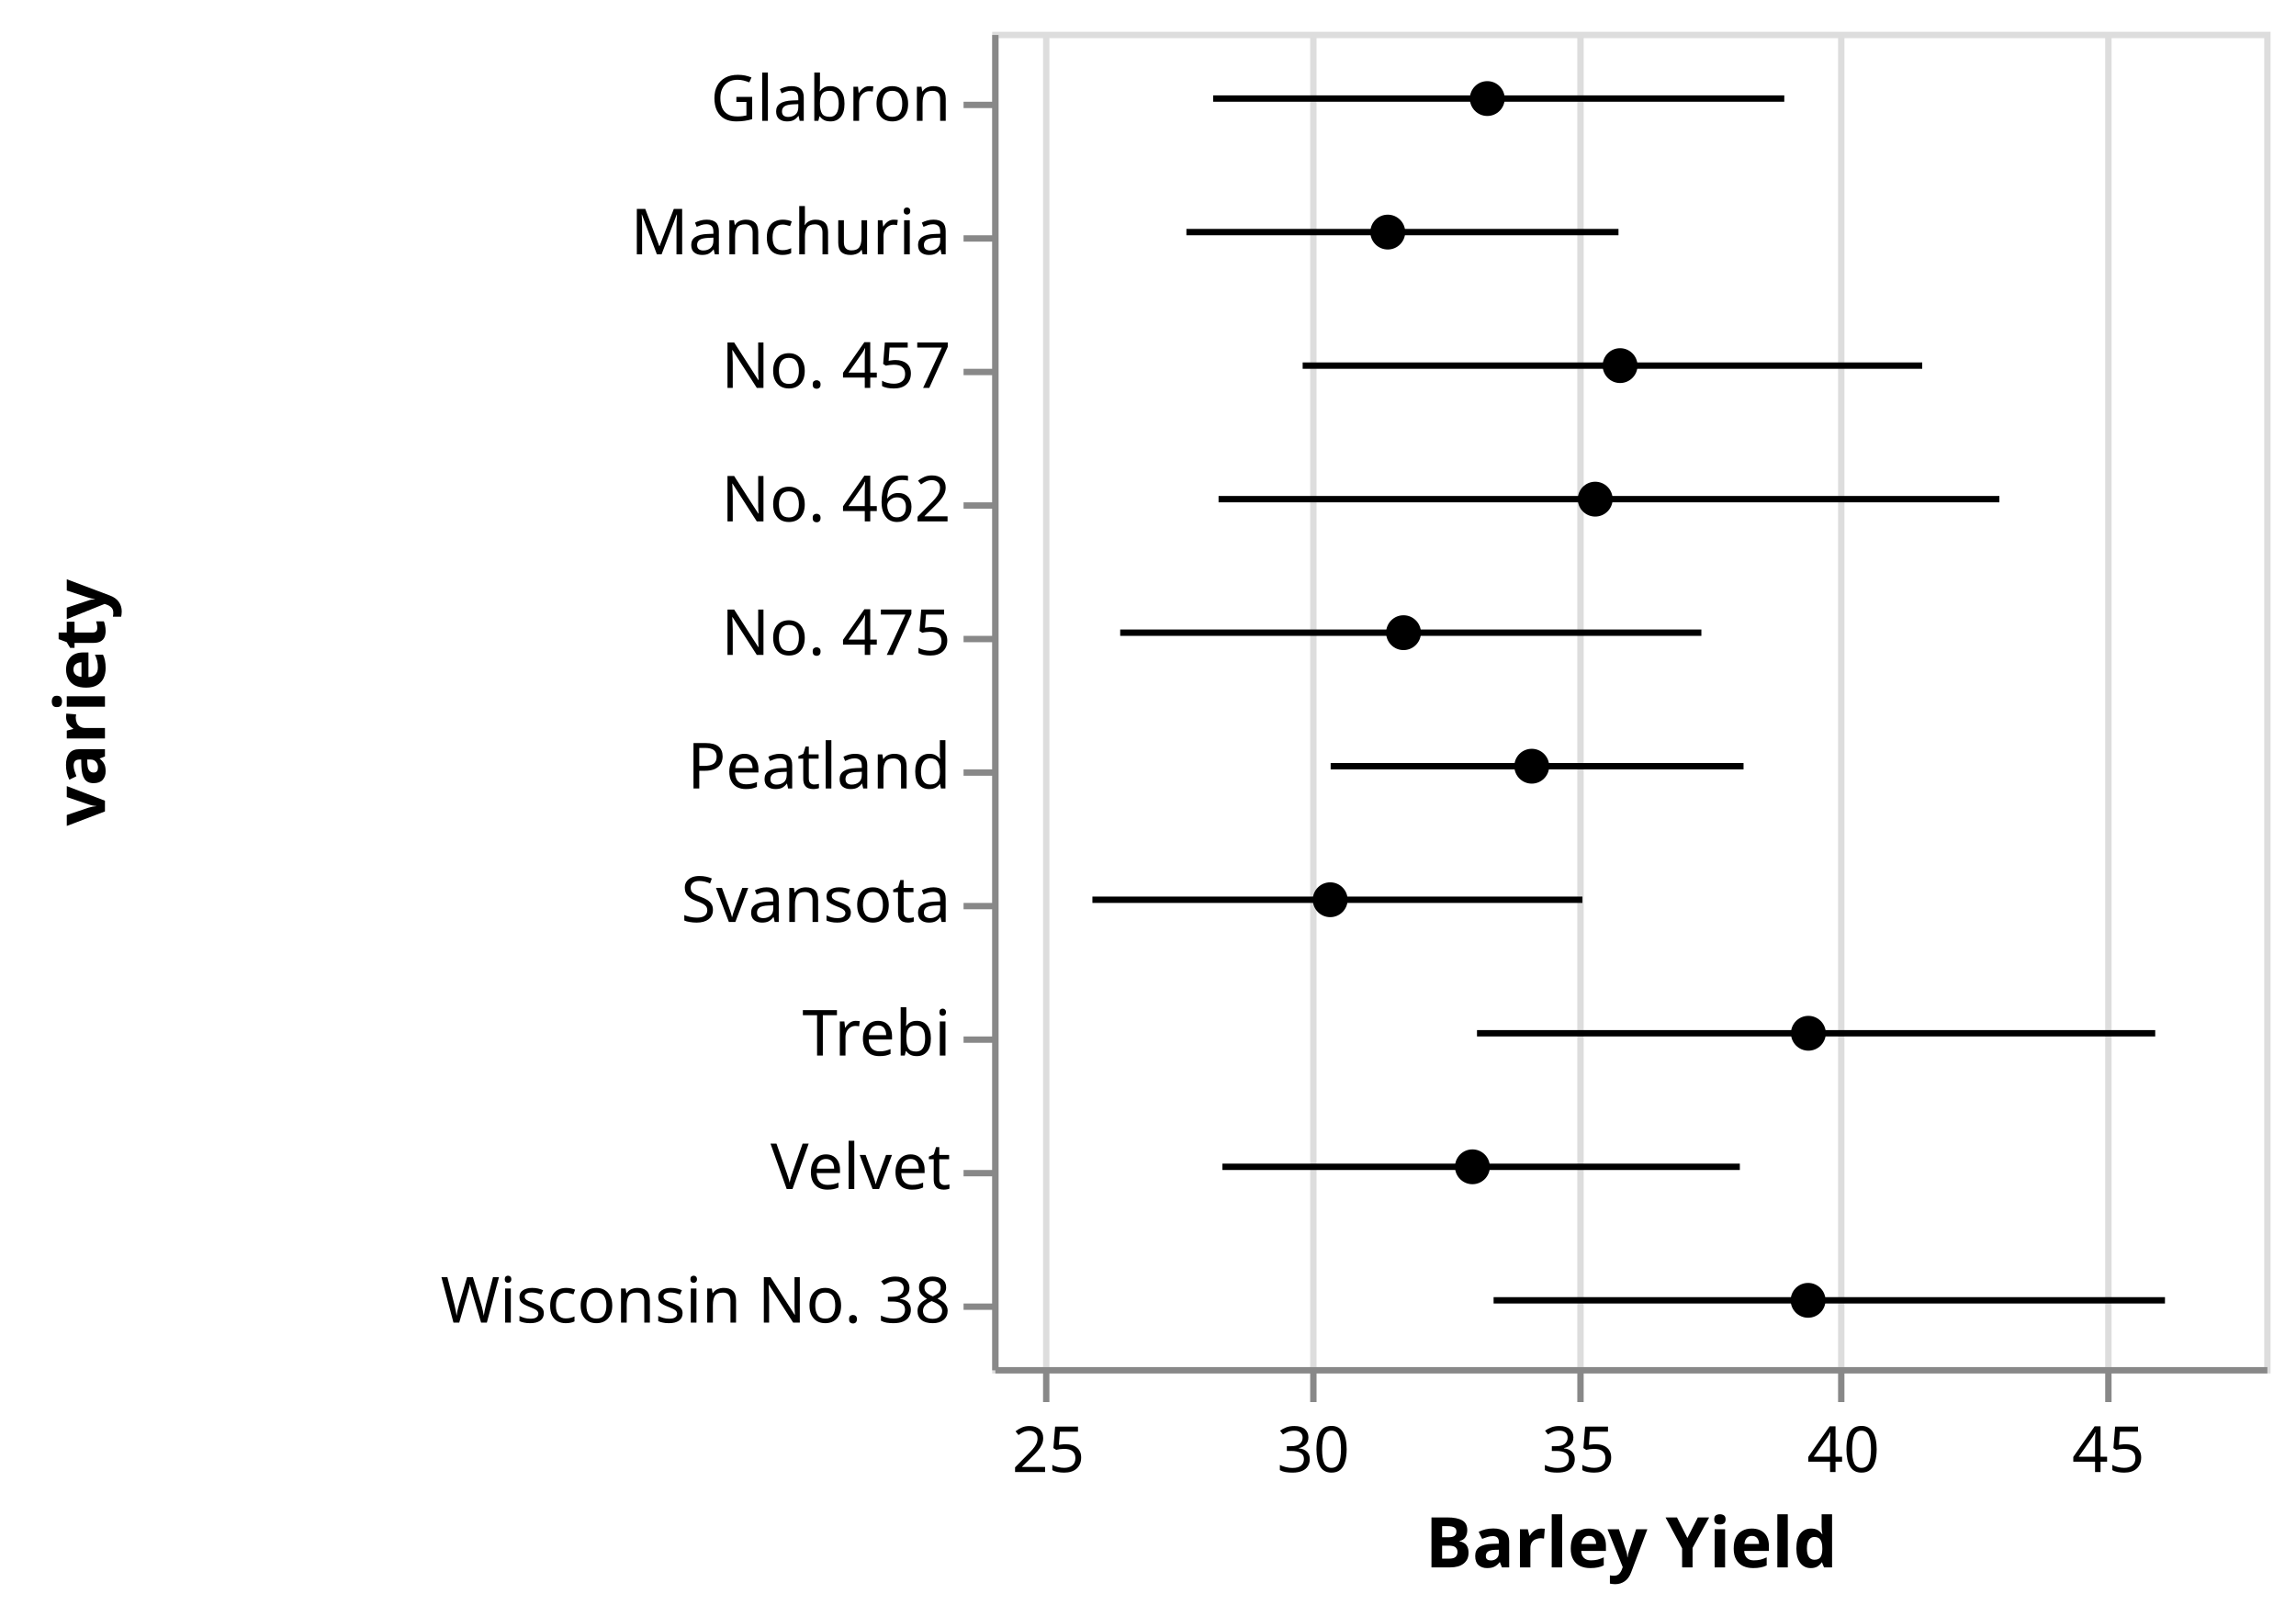
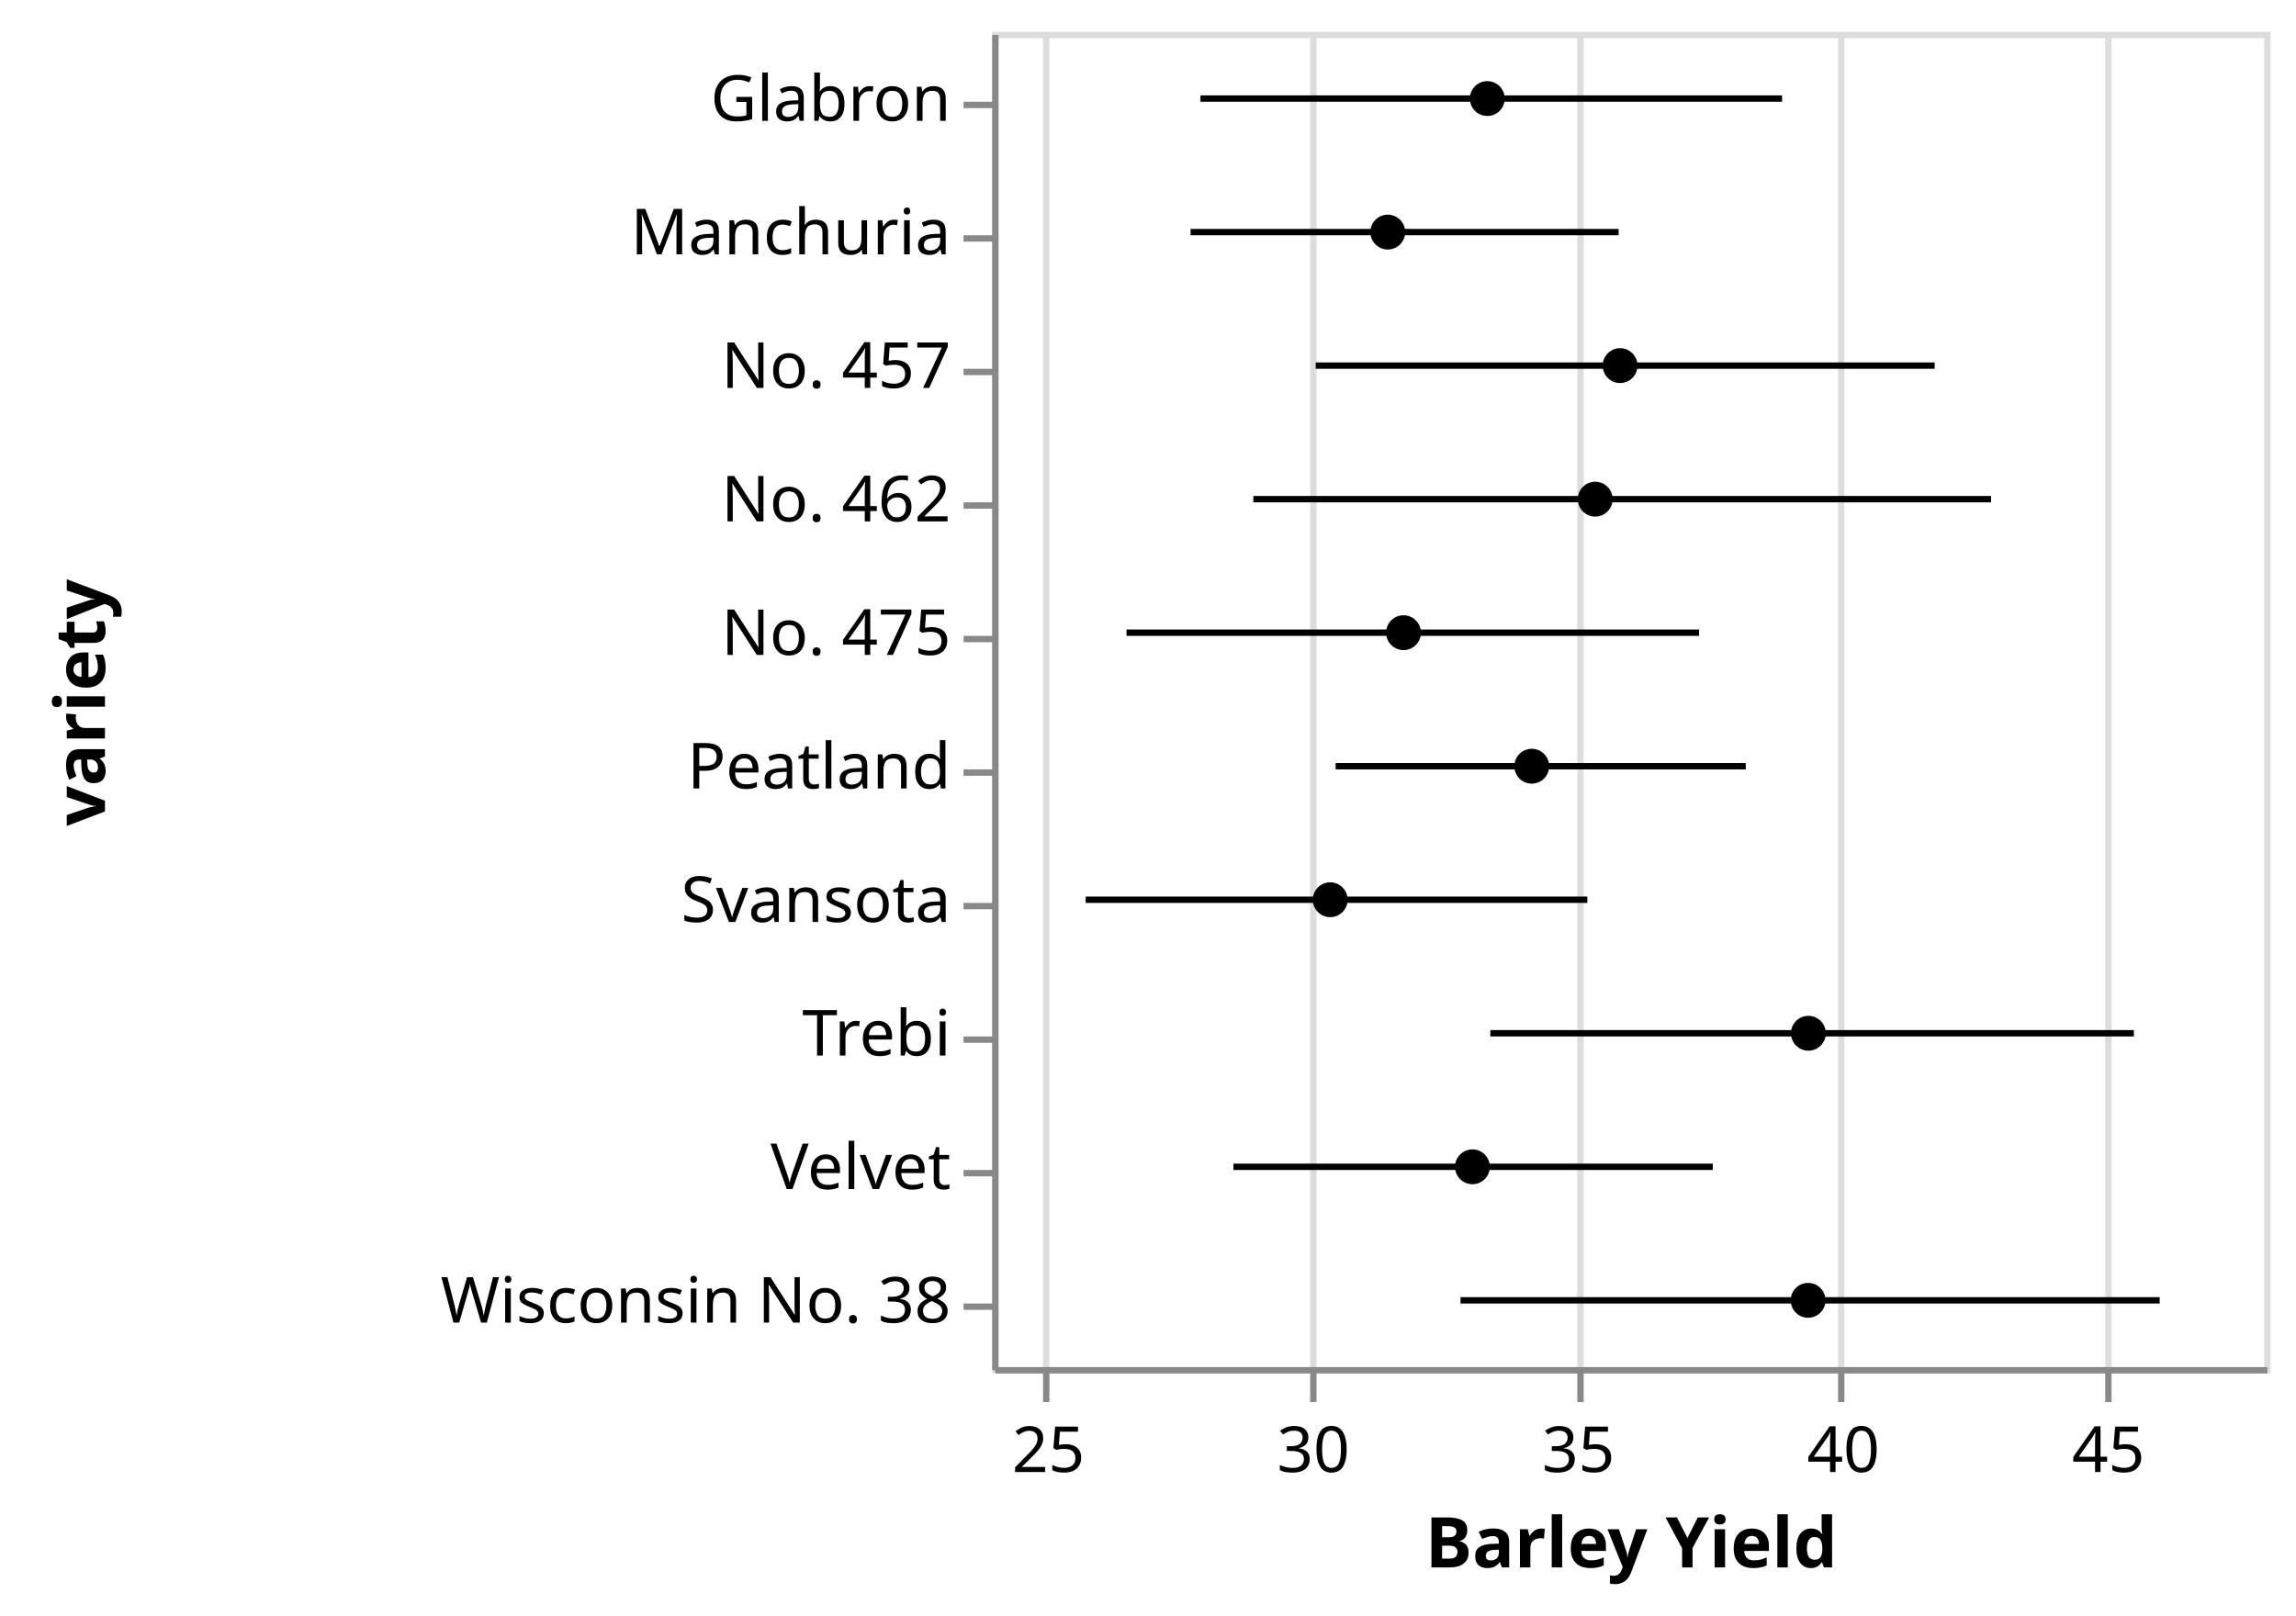
<svg xmlns="http://www.w3.org/2000/svg" class="marks" width="361" height="254" viewBox="0 0 361 254" version="1.1">
  <g transform="translate(156,5)">
    <g class="mark-group role-frame root">
      <g transform="translate(0,0)">
        <path class="background" d="M0.5,0.5h200v210h-200Z" style="fill: transparent; stroke: #ddd;" />
        <g>
          <g class="mark-group role-axis">
            <g transform="translate(0.5,210.5)">
              <path class="background" d="M0,0h0v0h0Z" style="pointer-events: none; fill: none;" />
              <g>
                <g class="mark-rule role-axis-grid" style="pointer-events: none;">
                  <line transform="translate(8,0)" x2="0" y2="-210" style="fill: none; stroke: #ddd; stroke-width: 1; stroke-dasharray: ; opacity: 1;" />
                  <line transform="translate(50,0)" x2="0" y2="-210" style="fill: none; stroke: #ddd; stroke-width: 1; stroke-dasharray: ; opacity: 1;" />
                  <line transform="translate(92,0)" x2="0" y2="-210" style="fill: none; stroke: #ddd; stroke-width: 1; stroke-dasharray: ; opacity: 1;" />
                  <line transform="translate(133,0)" x2="0" y2="-210" style="fill: none; stroke: #ddd; stroke-width: 1; stroke-dasharray: ; opacity: 1;" />
                  <line transform="translate(175,0)" x2="0" y2="-210" style="fill: none; stroke: #ddd; stroke-width: 1; stroke-dasharray: ; opacity: 1;" />
                </g>
              </g>
            </g>
          </g>
          <g class="mark-symbol role-mark layer_0_marks">
            <path transform="translate(62.19908,31.5)" d="M2.739,0A2.739,2.739,0,1,1,-2.739,0A2.739,2.739,0,1,1,2.739,0" style="fill: black; stroke-width: 2;" />
            <path transform="translate(77.84722,10.5)" d="M2.739,0A2.739,2.739,0,1,1,-2.739,0A2.739,2.739,0,1,1,2.739,0" style="fill: black; stroke-width: 2;" />
            <path transform="translate(53.14815,136.5)" d="M2.739,0A2.739,2.739,0,1,1,-2.739,0A2.739,2.739,0,1,1,2.739,0" style="fill: black; stroke-width: 2;" />
            <path transform="translate(75.50924,178.5)" d="M2.739,0A2.739,2.739,0,1,1,-2.739,0A2.739,2.739,0,1,1,2.739,0" style="fill: black; stroke-width: 2;" />
            <path transform="translate(128.3333,157.5)" d="M2.739,0A2.739,2.739,0,1,1,-2.739,0A2.739,2.739,0,1,1,2.739,0" style="fill: black; stroke-width: 2;" />
            <path transform="translate(98.72687,52.5)" d="M2.739,0A2.739,2.739,0,1,1,-2.739,0A2.739,2.739,0,1,1,2.739,0" style="fill: black; stroke-width: 2;" />
            <path transform="translate(94.81484,73.5)" d="M2.739,0A2.739,2.739,0,1,1,-2.739,0A2.739,2.739,0,1,1,2.739,0" style="fill: black; stroke-width: 2;" />
            <path transform="translate(84.83797,115.5)" d="M2.739,0A2.739,2.739,0,1,1,-2.739,0A2.739,2.739,0,1,1,2.739,0" style="fill: black; stroke-width: 2;" />
            <path transform="translate(64.67592,94.5)" d="M2.739,0A2.739,2.739,0,1,1,-2.739,0A2.739,2.739,0,1,1,2.739,0" style="fill: black; stroke-width: 2;" />
            <path transform="translate(128.287,199.5)" d="M2.739,0A2.739,2.739,0,1,1,-2.739,0A2.739,2.739,0,1,1,2.739,0" style="fill: black; stroke-width: 2;" />
          </g>
          <g class="mark-rule role-mark layer_1_marks">
-             <line transform="translate(30.53821,31.5)" x2="67.936" y2="0" style="fill: none; stroke: black;" />
-             <line transform="translate(34.74537,10.5)" x2="89.798" y2="0" style="fill: none; stroke: black;" />
-             <line transform="translate(15.7581,136.5)" x2="77.045" y2="0" style="fill: none; stroke: black;" />
-             <line transform="translate(36.20079,178.5)" x2="81.353" y2="0" style="fill: none; stroke: black;" />
-             <line transform="translate(76.2274,157.5)" x2="106.638" y2="0" style="fill: none; stroke: black;" />
-             <line transform="translate(48.81716,52.5)" x2="97.413" y2="0" style="fill: none; stroke: black;" />
-             <line transform="translate(35.59318,73.5)" x2="122.769" y2="0" style="fill: none; stroke: black;" />
-             <line transform="translate(53.2176,115.5)" x2="64.921" y2="0" style="fill: none; stroke: black;" />
-             <line transform="translate(20.12905,94.5)" x2="91.377" y2="0" style="fill: none; stroke: black;" />
-             <line transform="translate(78.83797,199.5)" x2="105.561" y2="0" style="fill: none; stroke: black;" />
+             <line transform="translate(31.19851,31.5)" x2="67.301" y2="0" style="fill: none; stroke: black;" />
+             <line transform="translate(32.74826,10.5)" x2="91.447" y2="0" style="fill: none; stroke: black;" />
+             <line transform="translate(14.6962,136.5)" x2="78.881" y2="0" style="fill: none; stroke: black;" />
+             <line transform="translate(37.93634,178.5)" x2="75.366" y2="0" style="fill: none; stroke: black;" />
+             <line transform="translate(78.32635,157.5)" x2="101.182" y2="0" style="fill: none; stroke: black;" />
+             <line transform="translate(50.86634,52.5)" x2="97.321" y2="0" style="fill: none; stroke: black;" />
+             <line transform="translate(41.06367,73.5)" x2="115.992" y2="0" style="fill: none; stroke: black;" />
+             <line transform="translate(53.99827,115.5)" x2="64.49" y2="0" style="fill: none; stroke: black;" />
+             <line transform="translate(21.1221,94.5)" x2="90.027" y2="0" style="fill: none; stroke: black;" />
+             <line transform="translate(73.63253,199.5)" x2="109.935" y2="0" style="fill: none; stroke: black;" />
          </g>
          <g class="mark-group role-axis">
            <g transform="translate(0.5,210.5)">
              <path class="background" d="M0,0h0v0h0Z" style="pointer-events: none; fill: none;" />
              <g>
                <g class="mark-rule role-axis-tick" style="pointer-events: none;">
                  <line transform="translate(8,0)" x2="0" y2="5" style="fill: none; stroke: #888; stroke-width: 1; opacity: 1;" />
                  <line transform="translate(50,0)" x2="0" y2="5" style="fill: none; stroke: #888; stroke-width: 1; opacity: 1;" />
                  <line transform="translate(92,0)" x2="0" y2="5" style="fill: none; stroke: #888; stroke-width: 1; opacity: 1;" />
                  <line transform="translate(133,0)" x2="0" y2="5" style="fill: none; stroke: #888; stroke-width: 1; opacity: 1;" />
                  <line transform="translate(175,0)" x2="0" y2="5" style="fill: none; stroke: #888; stroke-width: 1; opacity: 1;" />
                </g>
                <g class="mark-text role-axis-label" style="pointer-events: none;">
                  <text text-anchor="middle" transform="translate(8.333333,16)" style="font: 10px sans-serif; fill: #000; opacity: 1;">25</text>
                  <text text-anchor="middle" transform="translate(50,16)" style="font: 10px sans-serif; fill: #000; opacity: 1;">30</text>
                  <text text-anchor="middle" transform="translate(91.66667,16)" style="font: 10px sans-serif; fill: #000; opacity: 1;">35</text>
                  <text text-anchor="middle" transform="translate(133.3333,16)" style="font: 10px sans-serif; fill: #000; opacity: 1;">40</text>
                  <text text-anchor="middle" transform="translate(175,16)" style="font: 10px sans-serif; fill: #000; opacity: 1;">45</text>
                </g>
                <g class="mark-rule role-axis-domain" style="pointer-events: none;">
                  <line transform="translate(0,0)" x2="200" y2="0" style="fill: none; stroke: #888; stroke-width: 1; opacity: 1;" />
                </g>
                <g class="mark-text role-axis-title" style="pointer-events: none;">
                  <text text-anchor="middle" transform="translate(100,31)" style="font: bold 11px sans-serif; fill: #000; opacity: 1;">Barley Yield</text>
                </g>
              </g>
            </g>
          </g>
          <g class="mark-group role-axis">
            <g transform="translate(0.5,0.5)">
              <path class="background" d="M0,0h0v0h0Z" style="pointer-events: none; fill: none;" />
              <g>
                <g class="mark-rule role-axis-tick" style="pointer-events: none;">
                  <line transform="translate(0,11)" x2="-5" y2="0" style="fill: none; stroke: #888; stroke-width: 1; opacity: 1;" />
                  <line transform="translate(0,32)" x2="-5" y2="0" style="fill: none; stroke: #888; stroke-width: 1; opacity: 1;" />
                  <line transform="translate(0,53)" x2="-5" y2="0" style="fill: none; stroke: #888; stroke-width: 1; opacity: 1;" />
                  <line transform="translate(0,74)" x2="-5" y2="0" style="fill: none; stroke: #888; stroke-width: 1; opacity: 1;" />
                  <line transform="translate(0,95)" x2="-5" y2="0" style="fill: none; stroke: #888; stroke-width: 1; opacity: 1;" />
                  <line transform="translate(0,116)" x2="-5" y2="0" style="fill: none; stroke: #888; stroke-width: 1; opacity: 1;" />
                  <line transform="translate(0,137)" x2="-5" y2="0" style="fill: none; stroke: #888; stroke-width: 1; opacity: 1;" />
                  <line transform="translate(0,158)" x2="-5" y2="0" style="fill: none; stroke: #888; stroke-width: 1; opacity: 1;" />
                  <line transform="translate(0,179)" x2="-5" y2="0" style="fill: none; stroke: #888; stroke-width: 1; opacity: 1;" />
                  <line transform="translate(0,200)" x2="-5" y2="0" style="fill: none; stroke: #888; stroke-width: 1; opacity: 1;" />
                </g>
                <g class="mark-text role-axis-label" style="pointer-events: none;">
                  <text text-anchor="end" transform="translate(-7,13.5)" style="font: 10px sans-serif; fill: #000; opacity: 1;">Glabron</text>
                  <text text-anchor="end" transform="translate(-7,34.5)" style="font: 10px sans-serif; fill: #000; opacity: 1;">Manchuria</text>
                  <text text-anchor="end" transform="translate(-7,55.5)" style="font: 10px sans-serif; fill: #000; opacity: 1;">No. 457</text>
                  <text text-anchor="end" transform="translate(-7,76.5)" style="font: 10px sans-serif; fill: #000; opacity: 1;">No. 462</text>
                  <text text-anchor="end" transform="translate(-7,97.5)" style="font: 10px sans-serif; fill: #000; opacity: 1;">No. 475</text>
                  <text text-anchor="end" transform="translate(-7,118.5)" style="font: 10px sans-serif; fill: #000; opacity: 1;">Peatland</text>
                  <text text-anchor="end" transform="translate(-7,139.5)" style="font: 10px sans-serif; fill: #000; opacity: 1;">Svansota</text>
                  <text text-anchor="end" transform="translate(-7,160.5)" style="font: 10px sans-serif; fill: #000; opacity: 1;">Trebi</text>
                  <text text-anchor="end" transform="translate(-7,181.5)" style="font: 10px sans-serif; fill: #000; opacity: 1;">Velvet</text>
                  <text text-anchor="end" transform="translate(-7,202.5)" style="font: 10px sans-serif; fill: #000; opacity: 1;">Wisconsin No. 38</text>
                </g>
                <g class="mark-rule role-axis-domain" style="pointer-events: none;">
                  <line transform="translate(0,0)" x2="0" y2="210" style="fill: none; stroke: #888; stroke-width: 1; opacity: 1;" />
                </g>
                <g class="mark-text role-axis-title" style="pointer-events: none;">
                  <text text-anchor="middle" transform="translate(-138,105) rotate(-90) translate(0,-2)" style="font: bold 11px sans-serif; fill: #000; opacity: 1;">variety</text>
                </g>
              </g>
            </g>
          </g>
        </g>
      </g>
    </g>
  </g>
</svg>
